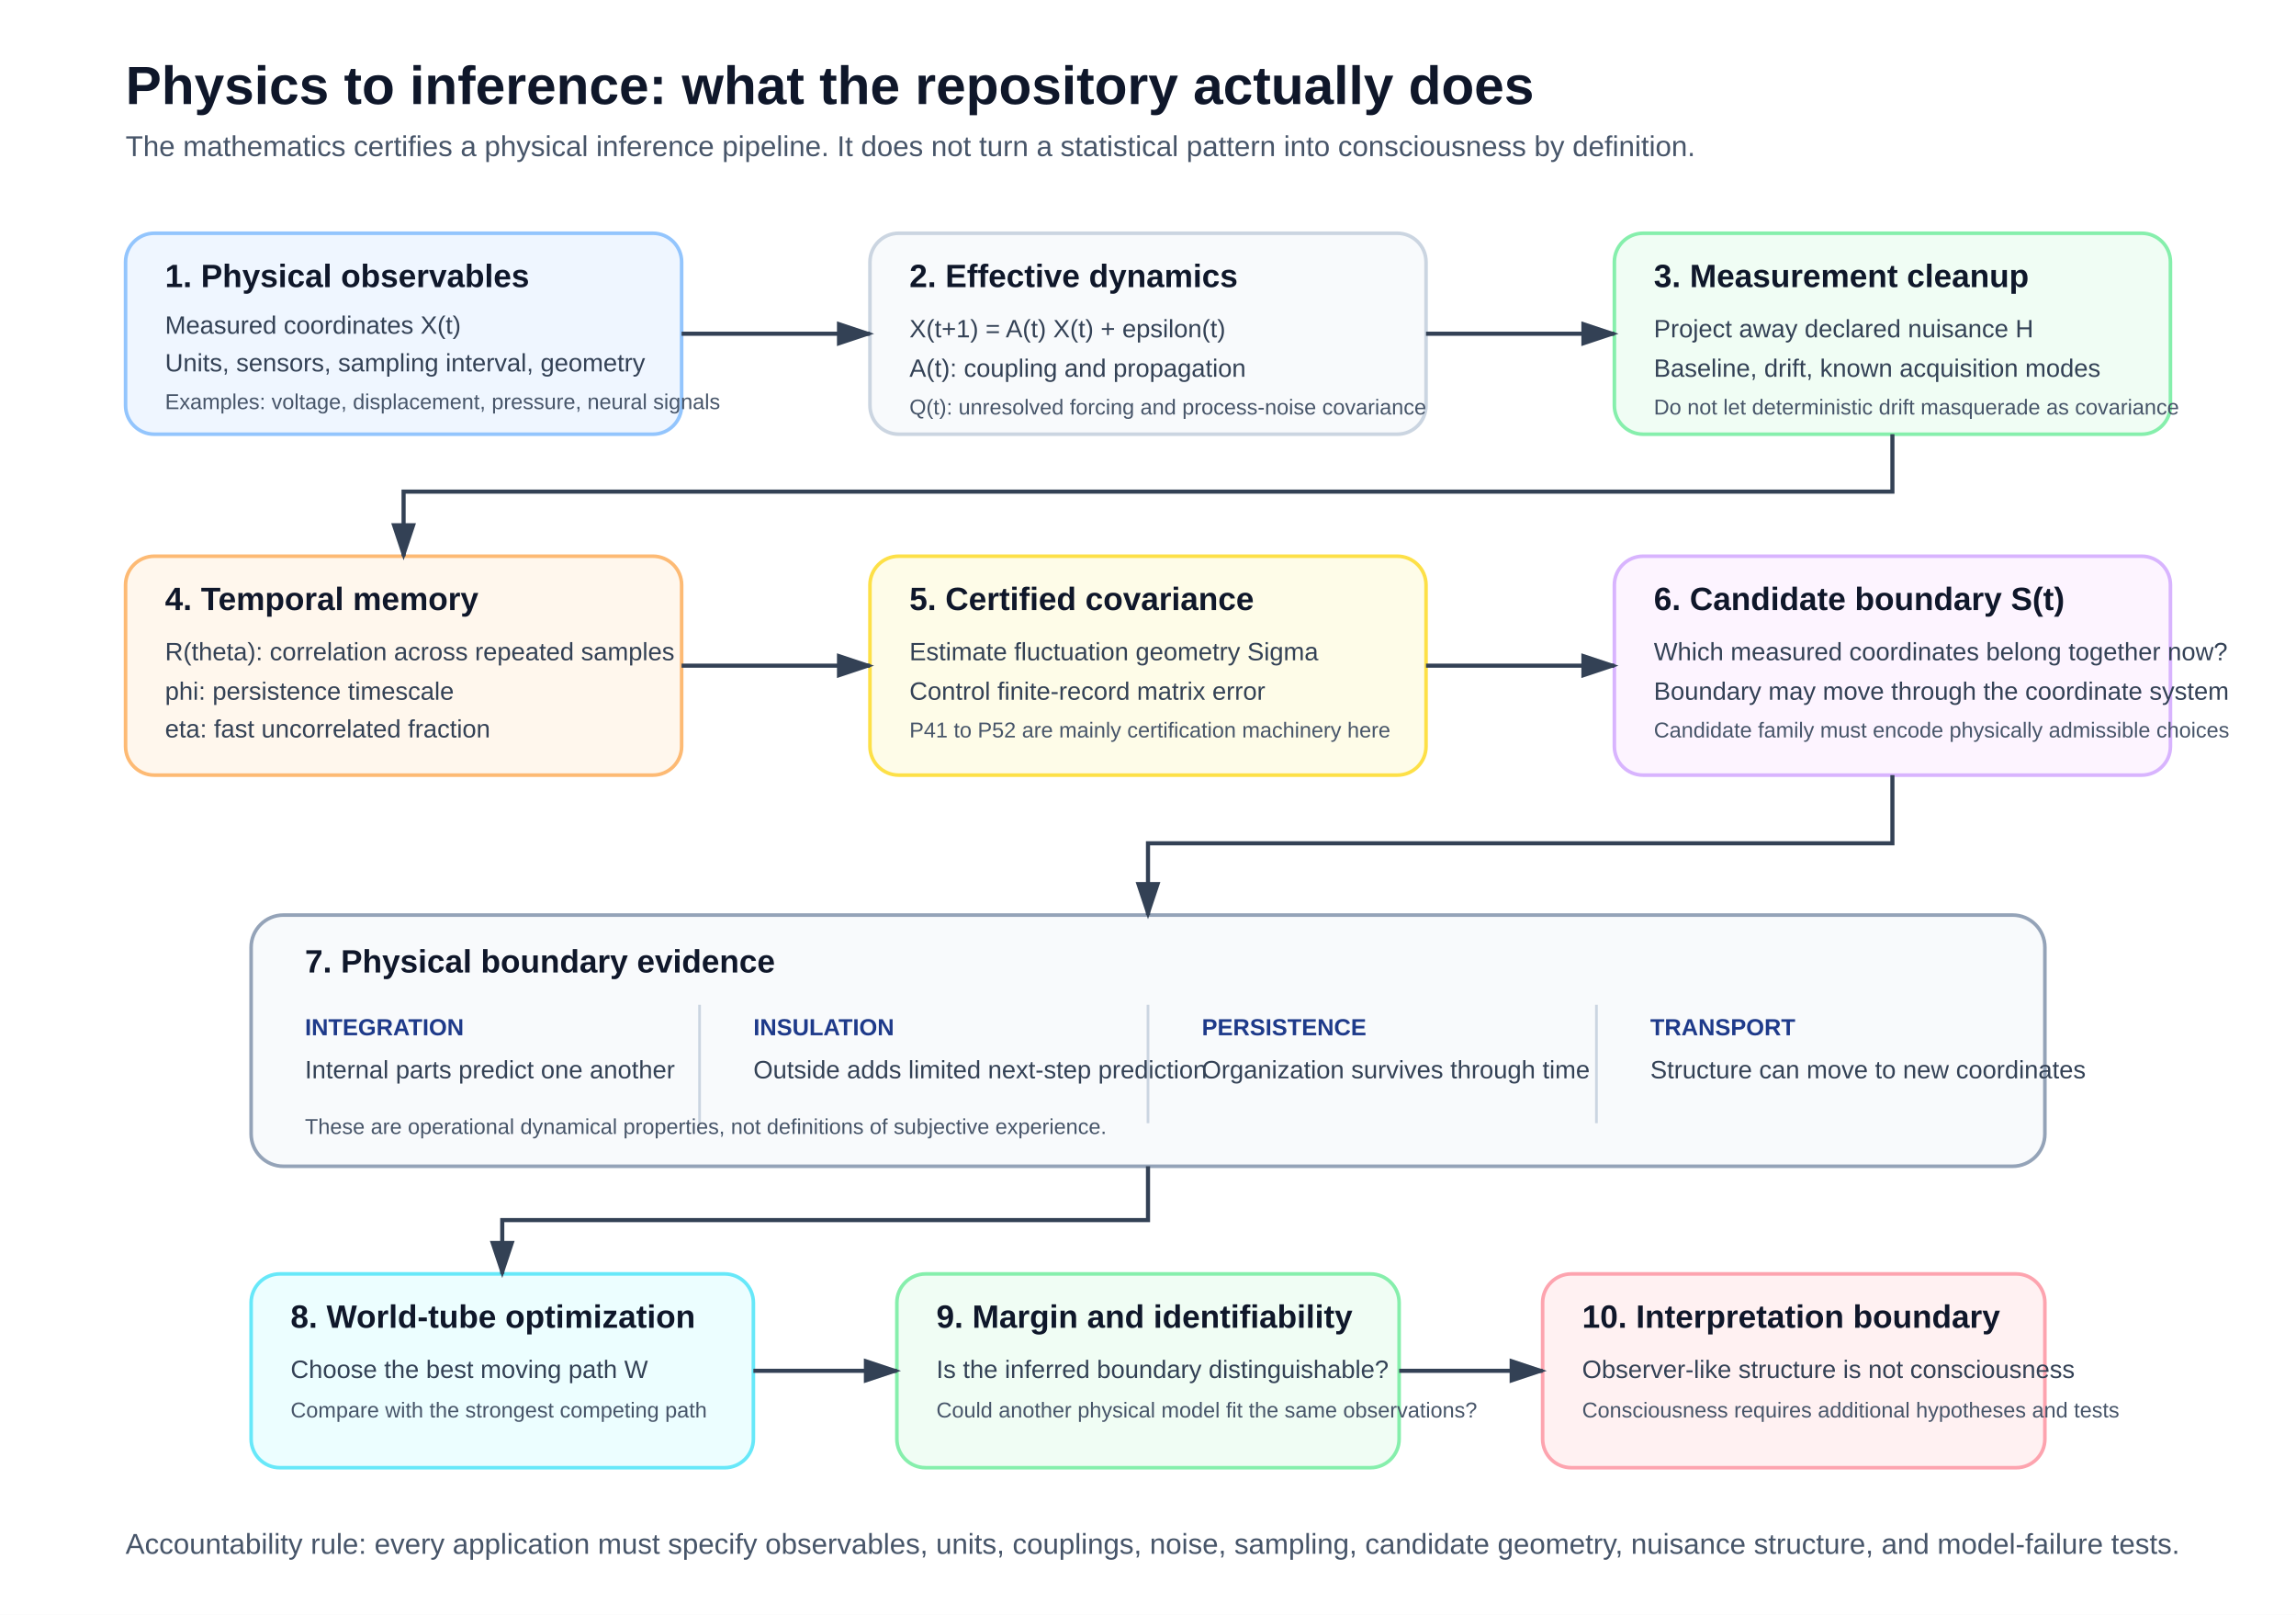
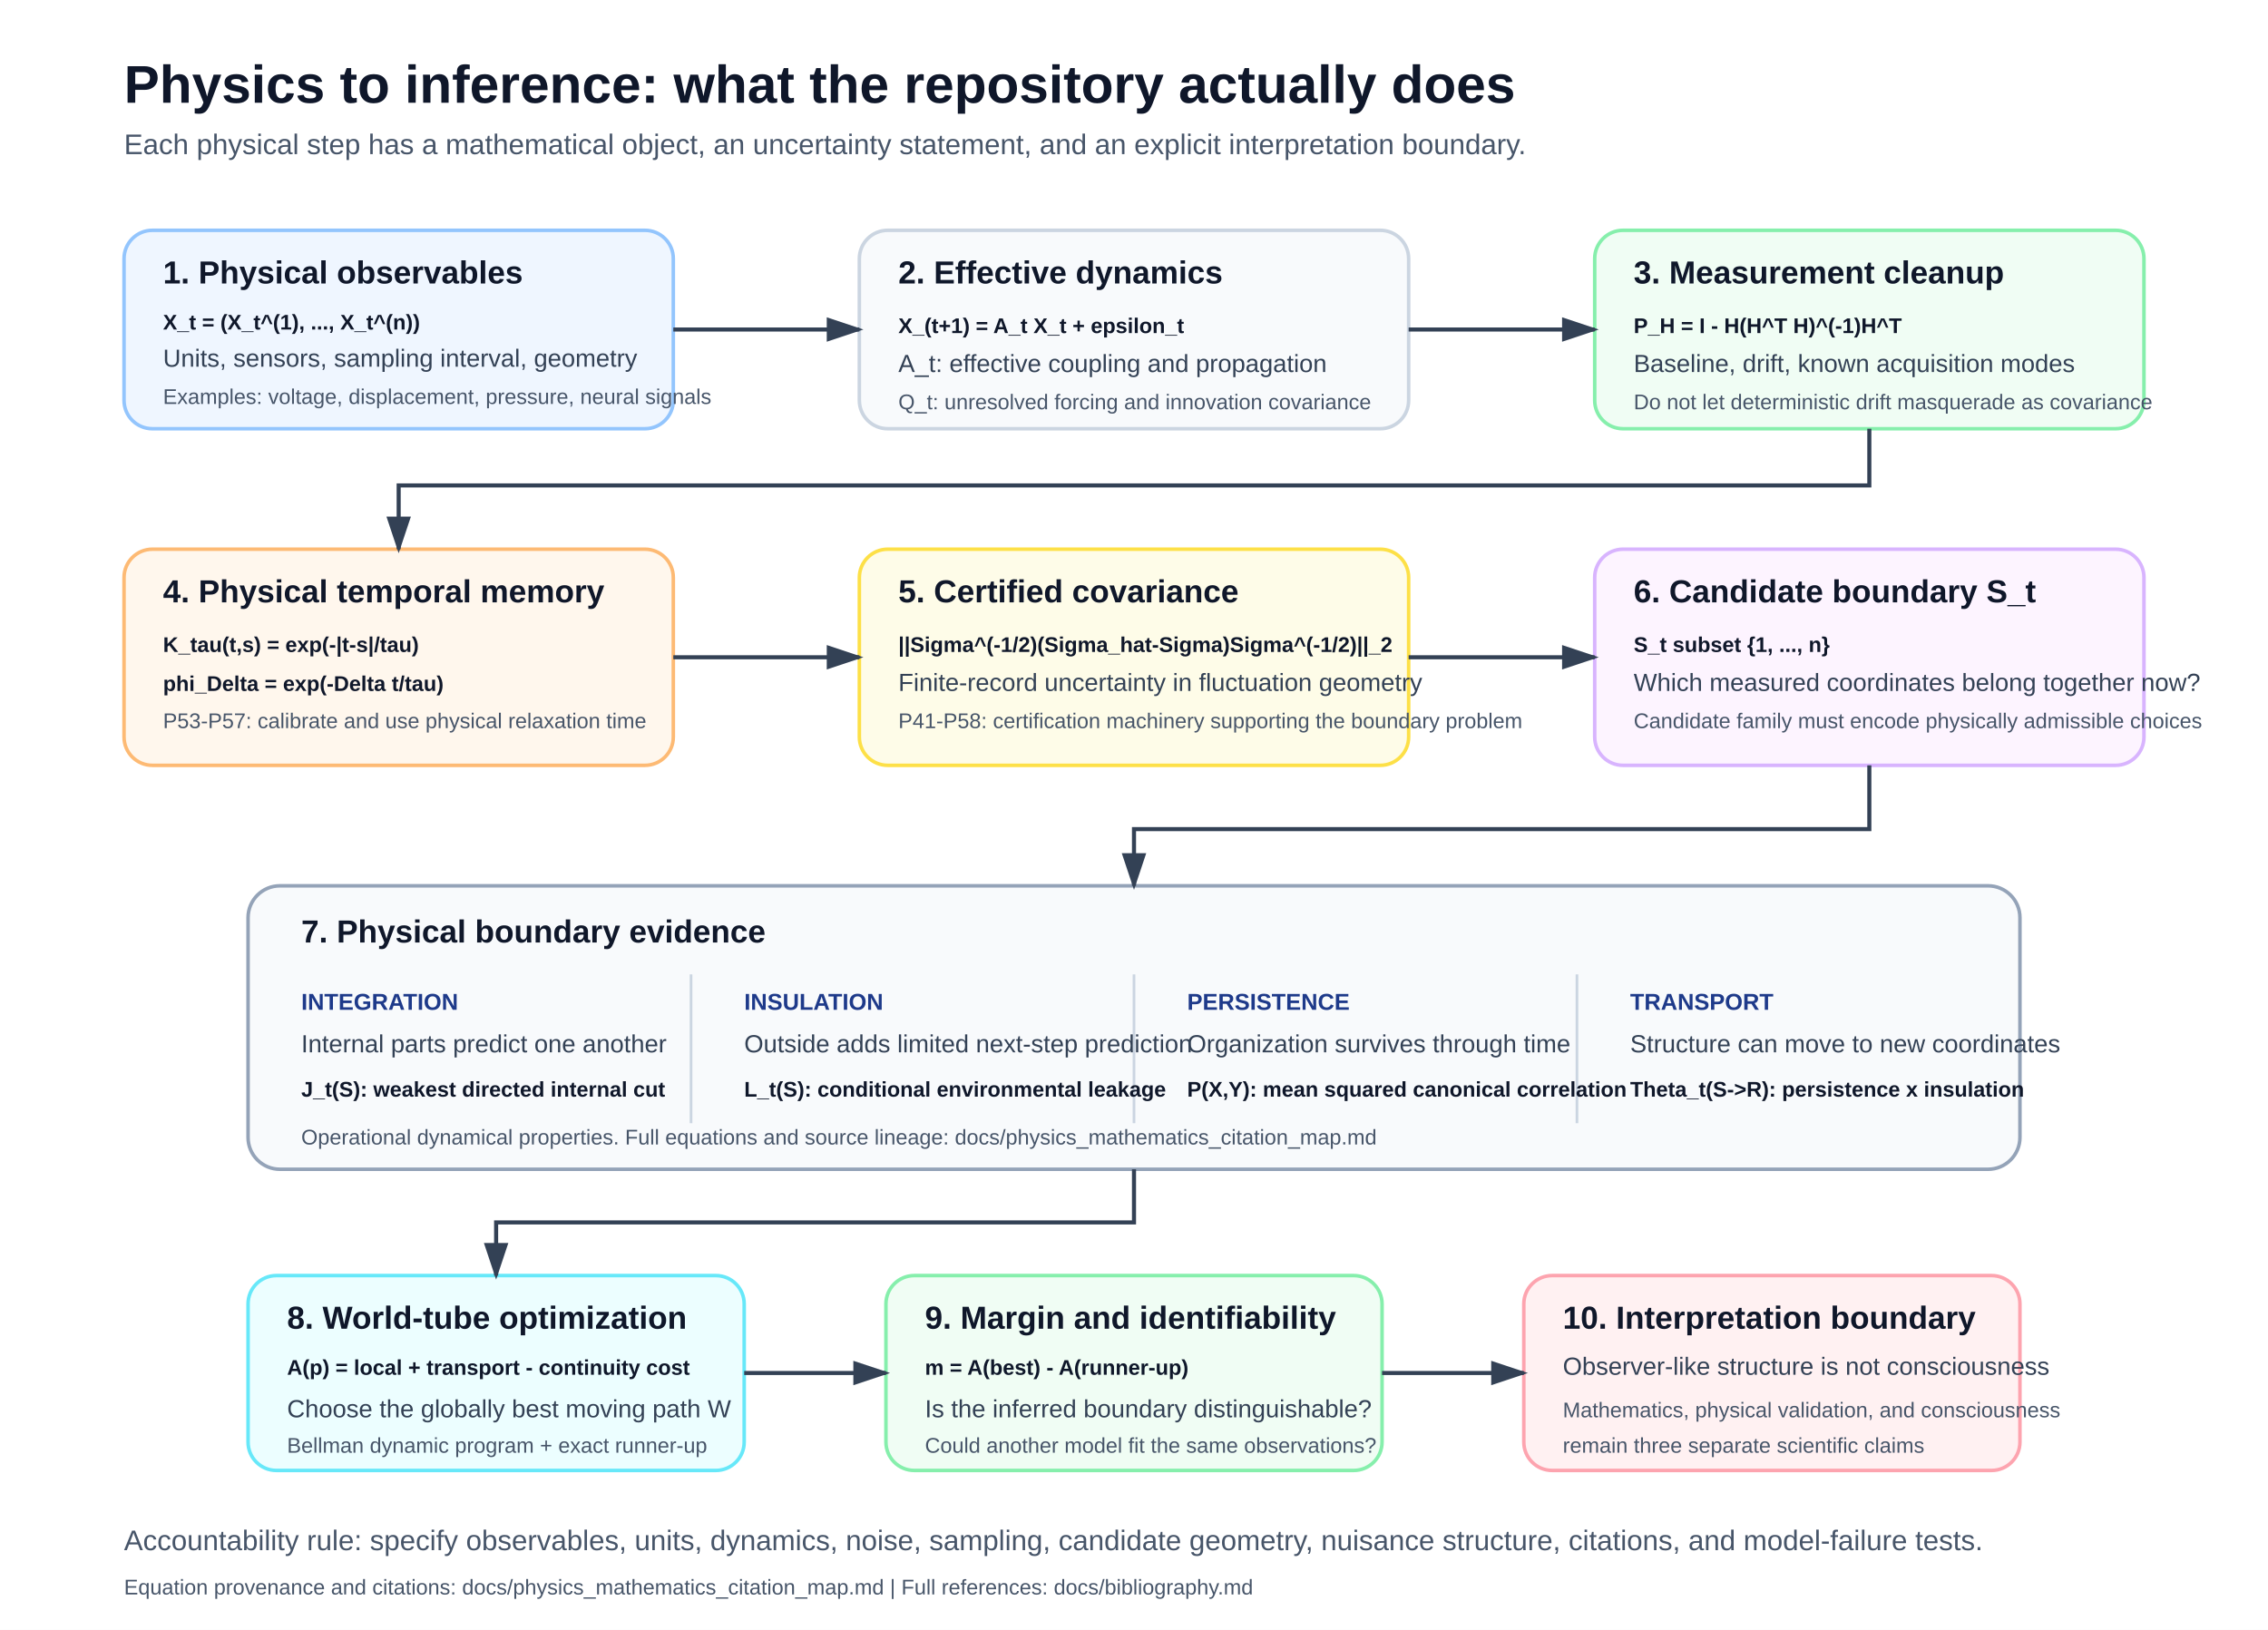
- <svg xmlns="http://www.w3.org/2000/svg" width="1280" height="900" viewBox="0 0 1280 900" role="img" aria-labelledby="title desc">
+ <svg xmlns="http://www.w3.org/2000/svg" width="1280" height="920" viewBox="0 0 1280 920" role="img" aria-labelledby="title desc">
  <defs>
    <marker id="arrow" markerWidth="10" markerHeight="10" refX="8" refY="3" orient="auto" markerUnits="strokeWidth">
      <path d="M0,0 L0,6 L9,3 z" fill="#334155" />
    </marker>
    <style>
      .title { font: 700 30px Arial, sans-serif; fill: #0f172a; }
      .subtitle { font: 400 16px Arial, sans-serif; fill: #475569; }
      .boxTitle { font: 700 18px Arial, sans-serif; fill: #0f172a; }
      .boxText { font: 400 14px Arial, sans-serif; fill: #334155; }
      .small { font: 400 12px Arial, sans-serif; fill: #475569; }
+       .math { font: 600 12px Arial, sans-serif; fill: #0f172a; }
      .label { font: 700 13px Arial, sans-serif; fill: #1e3a8a; }
      .arrow { stroke: #334155; stroke-width: 2.3; fill: none; marker-end: url(#arrow); }
    </style>
  </defs>
-   <rect width="1280" height="900" fill="#ffffff" />
+   <rect width="1280" height="920" fill="#ffffff" />
  <text x="70" y="58" class="title">Physics to inference: what the repository actually does</text>
-   <text x="70" y="87" class="subtitle">The mathematics certifies a physical inference pipeline. It does not turn a statistical pattern into consciousness by definition.</text>
+   <text x="70" y="87" class="subtitle">Each physical step has a mathematical object, an uncertainty statement, and an explicit interpretation boundary.</text>
  <rect x="70" y="130" width="310" height="112" rx="16" fill="#eff6ff" stroke="#93c5fd" stroke-width="2" />
  <text x="92" y="160" class="boxTitle">1. Physical observables</text>
-   <text x="92" y="186" class="boxText">Measured coordinates X(t)</text>
+   <text x="92" y="186" class="math">X_t = (X_t^(1), ..., X_t^(n))</text>
  <text x="92" y="207" class="boxText">Units, sensors, sampling interval, geometry</text>
  <text x="92" y="228" class="small">Examples: voltage, displacement, pressure, neural signals</text>
  <rect x="485" y="130" width="310" height="112" rx="16" fill="#f8fafc" stroke="#cbd5e1" stroke-width="2" />
  <text x="507" y="160" class="boxTitle">2. Effective dynamics</text>
-   <text x="507" y="188" class="boxText">X(t+1) = A(t) X(t) + epsilon(t)</text>
-   <text x="507" y="210" class="boxText">A(t): coupling and propagation</text>
-   <text x="507" y="231" class="small">Q(t): unresolved forcing and process-noise covariance</text>
+   <text x="507" y="188" class="math">X_(t+1) = A_t X_t + epsilon_t</text>
+   <text x="507" y="210" class="boxText">A_t: effective coupling and propagation</text>
+   <text x="507" y="231" class="small">Q_t: unresolved forcing and innovation covariance</text>
  <rect x="900" y="130" width="310" height="112" rx="16" fill="#f0fdf4" stroke="#86efac" stroke-width="2" />
  <text x="922" y="160" class="boxTitle">3. Measurement cleanup</text>
-   <text x="922" y="188" class="boxText">Project away declared nuisance H</text>
+   <text x="922" y="188" class="math">P_H = I - H(H^T H)^(-1)H^T</text>
  <text x="922" y="210" class="boxText">Baseline, drift, known acquisition modes</text>
  <text x="922" y="231" class="small">Do not let deterministic drift masquerade as covariance</text>
  <path d="M380 186 L485 186" class="arrow" />
  <path d="M795 186 L900 186" class="arrow" />
  <rect x="70" y="310" width="310" height="122" rx="16" fill="#fff7ed" stroke="#fdba74" stroke-width="2" />
-   <text x="92" y="340" class="boxTitle">4. Temporal memory</text>
-   <text x="92" y="368" class="boxText">R(theta): correlation across repeated samples</text>
-   <text x="92" y="390" class="boxText">phi: persistence timescale</text>
-   <text x="92" y="411" class="boxText">eta: fast uncorrelated fraction</text>
+   <text x="92" y="340" class="boxTitle">4. Physical temporal memory</text>
+   <text x="92" y="368" class="math">K_tau(t,s) = exp(-|t-s|/tau)</text>
+   <text x="92" y="390" class="math">phi_Delta = exp(-Delta t/tau)</text>
+   <text x="92" y="411" class="small">P53-P57: calibrate and use physical relaxation time</text>
  <rect x="485" y="310" width="310" height="122" rx="16" fill="#fefce8" stroke="#fde047" stroke-width="2" />
  <text x="507" y="340" class="boxTitle">5. Certified covariance</text>
-   <text x="507" y="368" class="boxText">Estimate fluctuation geometry Sigma</text>
-   <text x="507" y="390" class="boxText">Control finite-record matrix error</text>
-   <text x="507" y="411" class="small">P41 to P52 are mainly certification machinery here</text>
+   <text x="507" y="368" class="math">||Sigma^(-1/2)(Sigma_hat-Sigma)Sigma^(-1/2)||_2</text>
+   <text x="507" y="390" class="boxText">Finite-record uncertainty in fluctuation geometry</text>
+   <text x="507" y="411" class="small">P41-P58: certification machinery supporting the boundary problem</text>
  <rect x="900" y="310" width="310" height="122" rx="16" fill="#fdf4ff" stroke="#d8b4fe" stroke-width="2" />
-   <text x="922" y="340" class="boxTitle">6. Candidate boundary S(t)</text>
-   <text x="922" y="368" class="boxText">Which measured coordinates belong together now?</text>
-   <text x="922" y="390" class="boxText">Boundary may move through the coordinate system</text>
+   <text x="922" y="340" class="boxTitle">6. Candidate boundary S_t</text>
+   <text x="922" y="368" class="math">S_t subset {1, ..., n}</text>
+   <text x="922" y="390" class="boxText">Which measured coordinates belong together now?</text>
  <text x="922" y="411" class="small">Candidate family must encode physically admissible choices</text>
  <path d="M1055 242 L1055 274 L225 274 L225 310" class="arrow" />
  <path d="M380 371 L485 371" class="arrow" />
  <path d="M795 371 L900 371" class="arrow" />
-   <rect x="140" y="510" width="1000" height="140" rx="18" fill="#f8fafc" stroke="#94a3b8" stroke-width="2" />
-   <text x="170" y="542" class="boxTitle">7. Physical boundary evidence</text>
-   <line x1="390" y1="560" x2="390" y2="626" stroke="#cbd5e1" stroke-width="1.5" />
-   <line x1="640" y1="560" x2="640" y2="626" stroke="#cbd5e1" stroke-width="1.5" />
-   <line x1="890" y1="560" x2="890" y2="626" stroke="#cbd5e1" stroke-width="1.5" />
-   <text x="170" y="577" class="label">INTEGRATION</text>
-   <text x="170" y="601" class="boxText">Internal parts predict one another</text>
-   <text x="420" y="577" class="label">INSULATION</text>
-   <text x="420" y="601" class="boxText">Outside adds limited next-step prediction</text>
-   <text x="670" y="577" class="label">PERSISTENCE</text>
-   <text x="670" y="601" class="boxText">Organization survives through time</text>
-   <text x="920" y="577" class="label">TRANSPORT</text>
-   <text x="920" y="601" class="boxText">Structure can move to new coordinates</text>
-   <text x="170" y="632" class="small">These are operational dynamical properties, not definitions of subjective experience.</text>
-   <path d="M1055 432 L1055 470 L640 470 L640 510" class="arrow" />
-   <rect x="140" y="710" width="280" height="108" rx="16" fill="#ecfeff" stroke="#67e8f9" stroke-width="2" />
-   <text x="162" y="740" class="boxTitle">8. World-tube optimization</text>
-   <text x="162" y="768" class="boxText">Choose the best moving path W</text>
-   <text x="162" y="790" class="small">Compare with the strongest competing path</text>
-   <rect x="500" y="710" width="280" height="108" rx="16" fill="#f0fdf4" stroke="#86efac" stroke-width="2" />
-   <text x="522" y="740" class="boxTitle">9. Margin and identifiability</text>
-   <text x="522" y="768" class="boxText">Is the inferred boundary distinguishable?</text>
-   <text x="522" y="790" class="small">Could another physical model fit the same observations?</text>
-   <rect x="860" y="710" width="280" height="108" rx="16" fill="#fff1f2" stroke="#fda4af" stroke-width="2" />
-   <text x="882" y="740" class="boxTitle">10. Interpretation boundary</text>
-   <text x="882" y="768" class="boxText">Observer-like structure is not consciousness</text>
-   <text x="882" y="790" class="small">Consciousness requires additional hypotheses and tests</text>
-   <path d="M640 650 L640 680 L280 680 L280 710" class="arrow" />
-   <path d="M420 764 L500 764" class="arrow" />
-   <path d="M780 764 L860 764" class="arrow" />
-   <text x="70" y="866" class="subtitle">Accountability rule: every application must specify observables, units, couplings, noise, sampling, candidate geometry, nuisance structure, and model-failure tests.</text>
+   <rect x="140" y="500" width="1000" height="160" rx="18" fill="#f8fafc" stroke="#94a3b8" stroke-width="2" />
+   <text x="170" y="532" class="boxTitle">7. Physical boundary evidence</text>
+   <line x1="390" y1="550" x2="390" y2="634" stroke="#cbd5e1" stroke-width="1.5" />
+   <line x1="640" y1="550" x2="640" y2="634" stroke="#cbd5e1" stroke-width="1.5" />
+   <line x1="890" y1="550" x2="890" y2="634" stroke="#cbd5e1" stroke-width="1.5" />
+   <text x="170" y="570" class="label">INTEGRATION</text>
+   <text x="170" y="594" class="boxText">Internal parts predict one another</text>
+   <text x="170" y="619" class="math">J_t(S): weakest directed internal cut</text>
+   <text x="420" y="570" class="label">INSULATION</text>
+   <text x="420" y="594" class="boxText">Outside adds limited next-step prediction</text>
+   <text x="420" y="619" class="math">L_t(S): conditional environmental leakage</text>
+   <text x="670" y="570" class="label">PERSISTENCE</text>
+   <text x="670" y="594" class="boxText">Organization survives through time</text>
+   <text x="670" y="619" class="math">P(X,Y): mean squared canonical correlation</text>
+   <text x="920" y="570" class="label">TRANSPORT</text>
+   <text x="920" y="594" class="boxText">Structure can move to new coordinates</text>
+   <text x="920" y="619" class="math">Theta_t(S-&gt;R): persistence x insulation</text>
+   <text x="170" y="646" class="small">Operational dynamical properties. Full equations and source lineage: docs/physics_mathematics_citation_map.md</text>
+   <path d="M1055 432 L1055 468 L640 468 L640 500" class="arrow" />
+   <rect x="140" y="720" width="280" height="110" rx="16" fill="#ecfeff" stroke="#67e8f9" stroke-width="2" />
+   <text x="162" y="750" class="boxTitle">8. World-tube optimization</text>
+   <text x="162" y="776" class="math">A(p) = local + transport - continuity cost</text>
+   <text x="162" y="800" class="boxText">Choose the globally best moving path W</text>
+   <text x="162" y="820" class="small">Bellman dynamic program + exact runner-up</text>
+   <rect x="500" y="720" width="280" height="110" rx="16" fill="#f0fdf4" stroke="#86efac" stroke-width="2" />
+   <text x="522" y="750" class="boxTitle">9. Margin and identifiability</text>
+   <text x="522" y="776" class="math">m = A(best) - A(runner-up)</text>
+   <text x="522" y="800" class="boxText">Is the inferred boundary distinguishable?</text>
+   <text x="522" y="820" class="small">Could another model fit the same observations?</text>
+   <rect x="860" y="720" width="280" height="110" rx="16" fill="#fff1f2" stroke="#fda4af" stroke-width="2" />
+   <text x="882" y="750" class="boxTitle">10. Interpretation boundary</text>
+   <text x="882" y="776" class="boxText">Observer-like structure is not consciousness</text>
+   <text x="882" y="800" class="small">Mathematics, physical validation, and consciousness</text>
+   <text x="882" y="820" class="small">remain three separate scientific claims</text>
+   <path d="M640 660 L640 690 L280 690 L280 720" class="arrow" />
+   <path d="M420 775 L500 775" class="arrow" />
+   <path d="M780 775 L860 775" class="arrow" />
+   <text x="70" y="875" class="subtitle">Accountability rule: specify observables, units, dynamics, noise, sampling, candidate geometry, nuisance structure, citations, and model-failure tests.</text>
+   <text x="70" y="900" class="small">Equation provenance and citations: docs/physics_mathematics_citation_map.md | Full references: docs/bibliography.md</text>
</svg>
